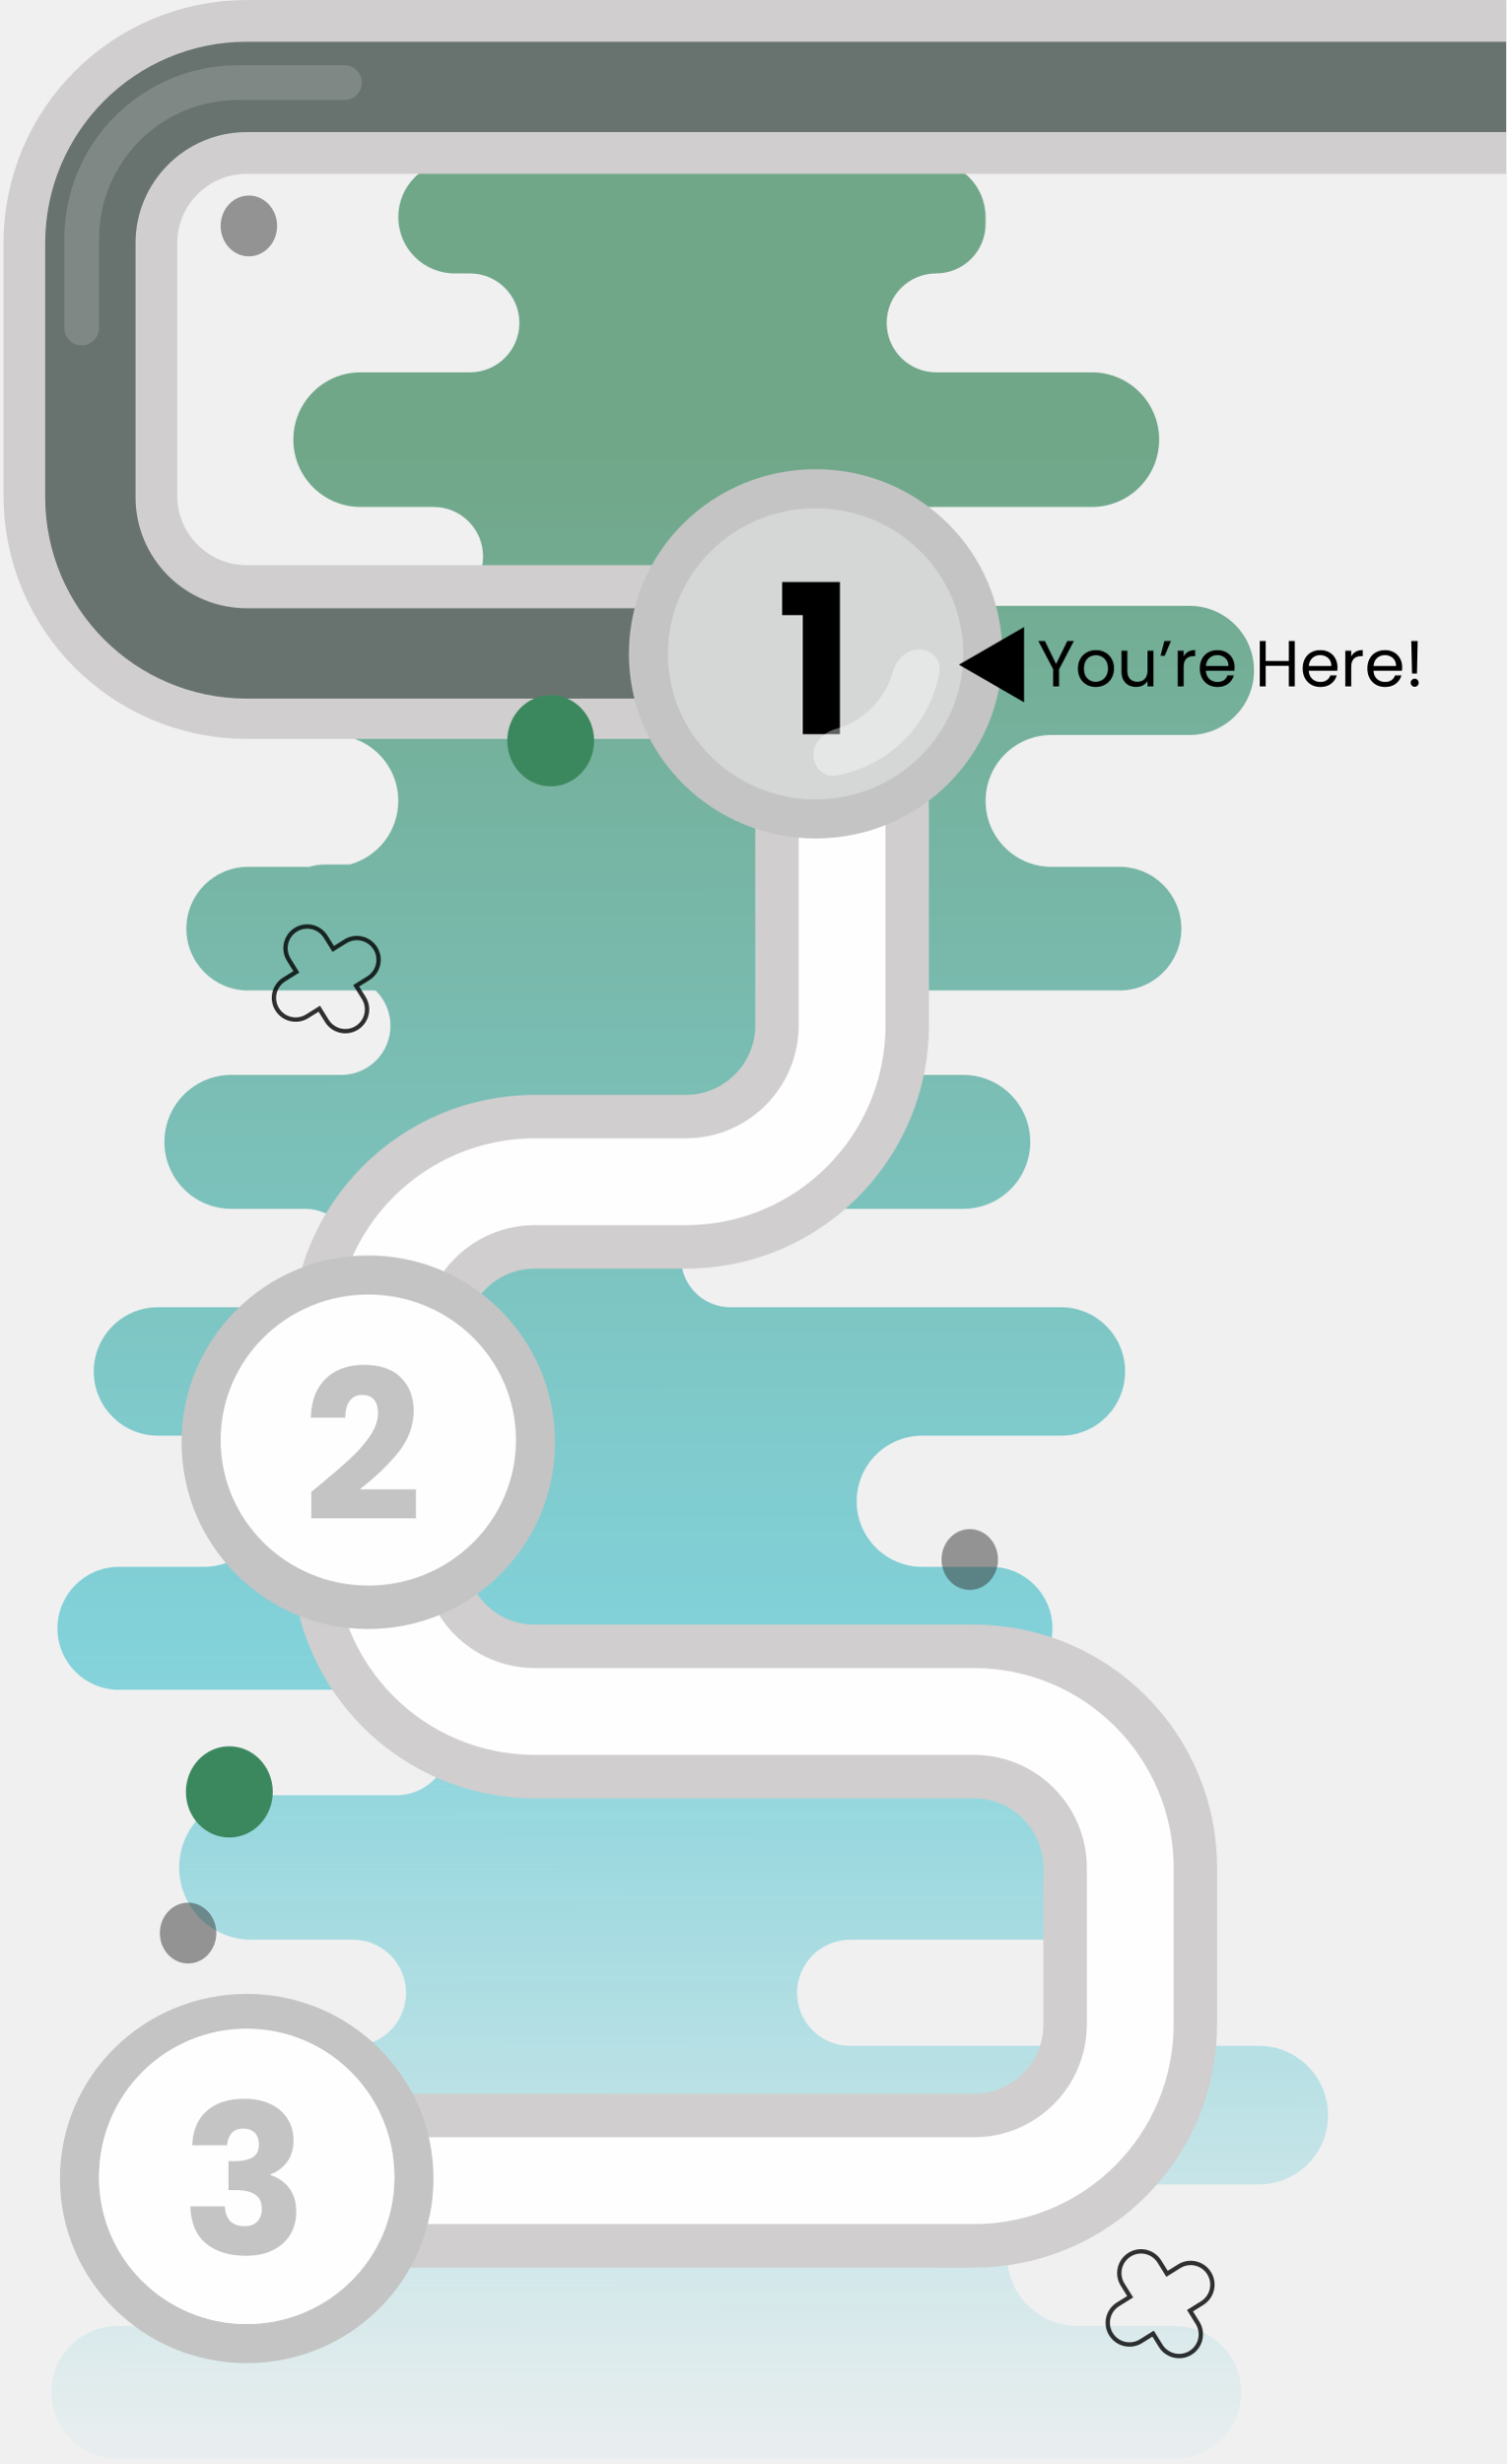
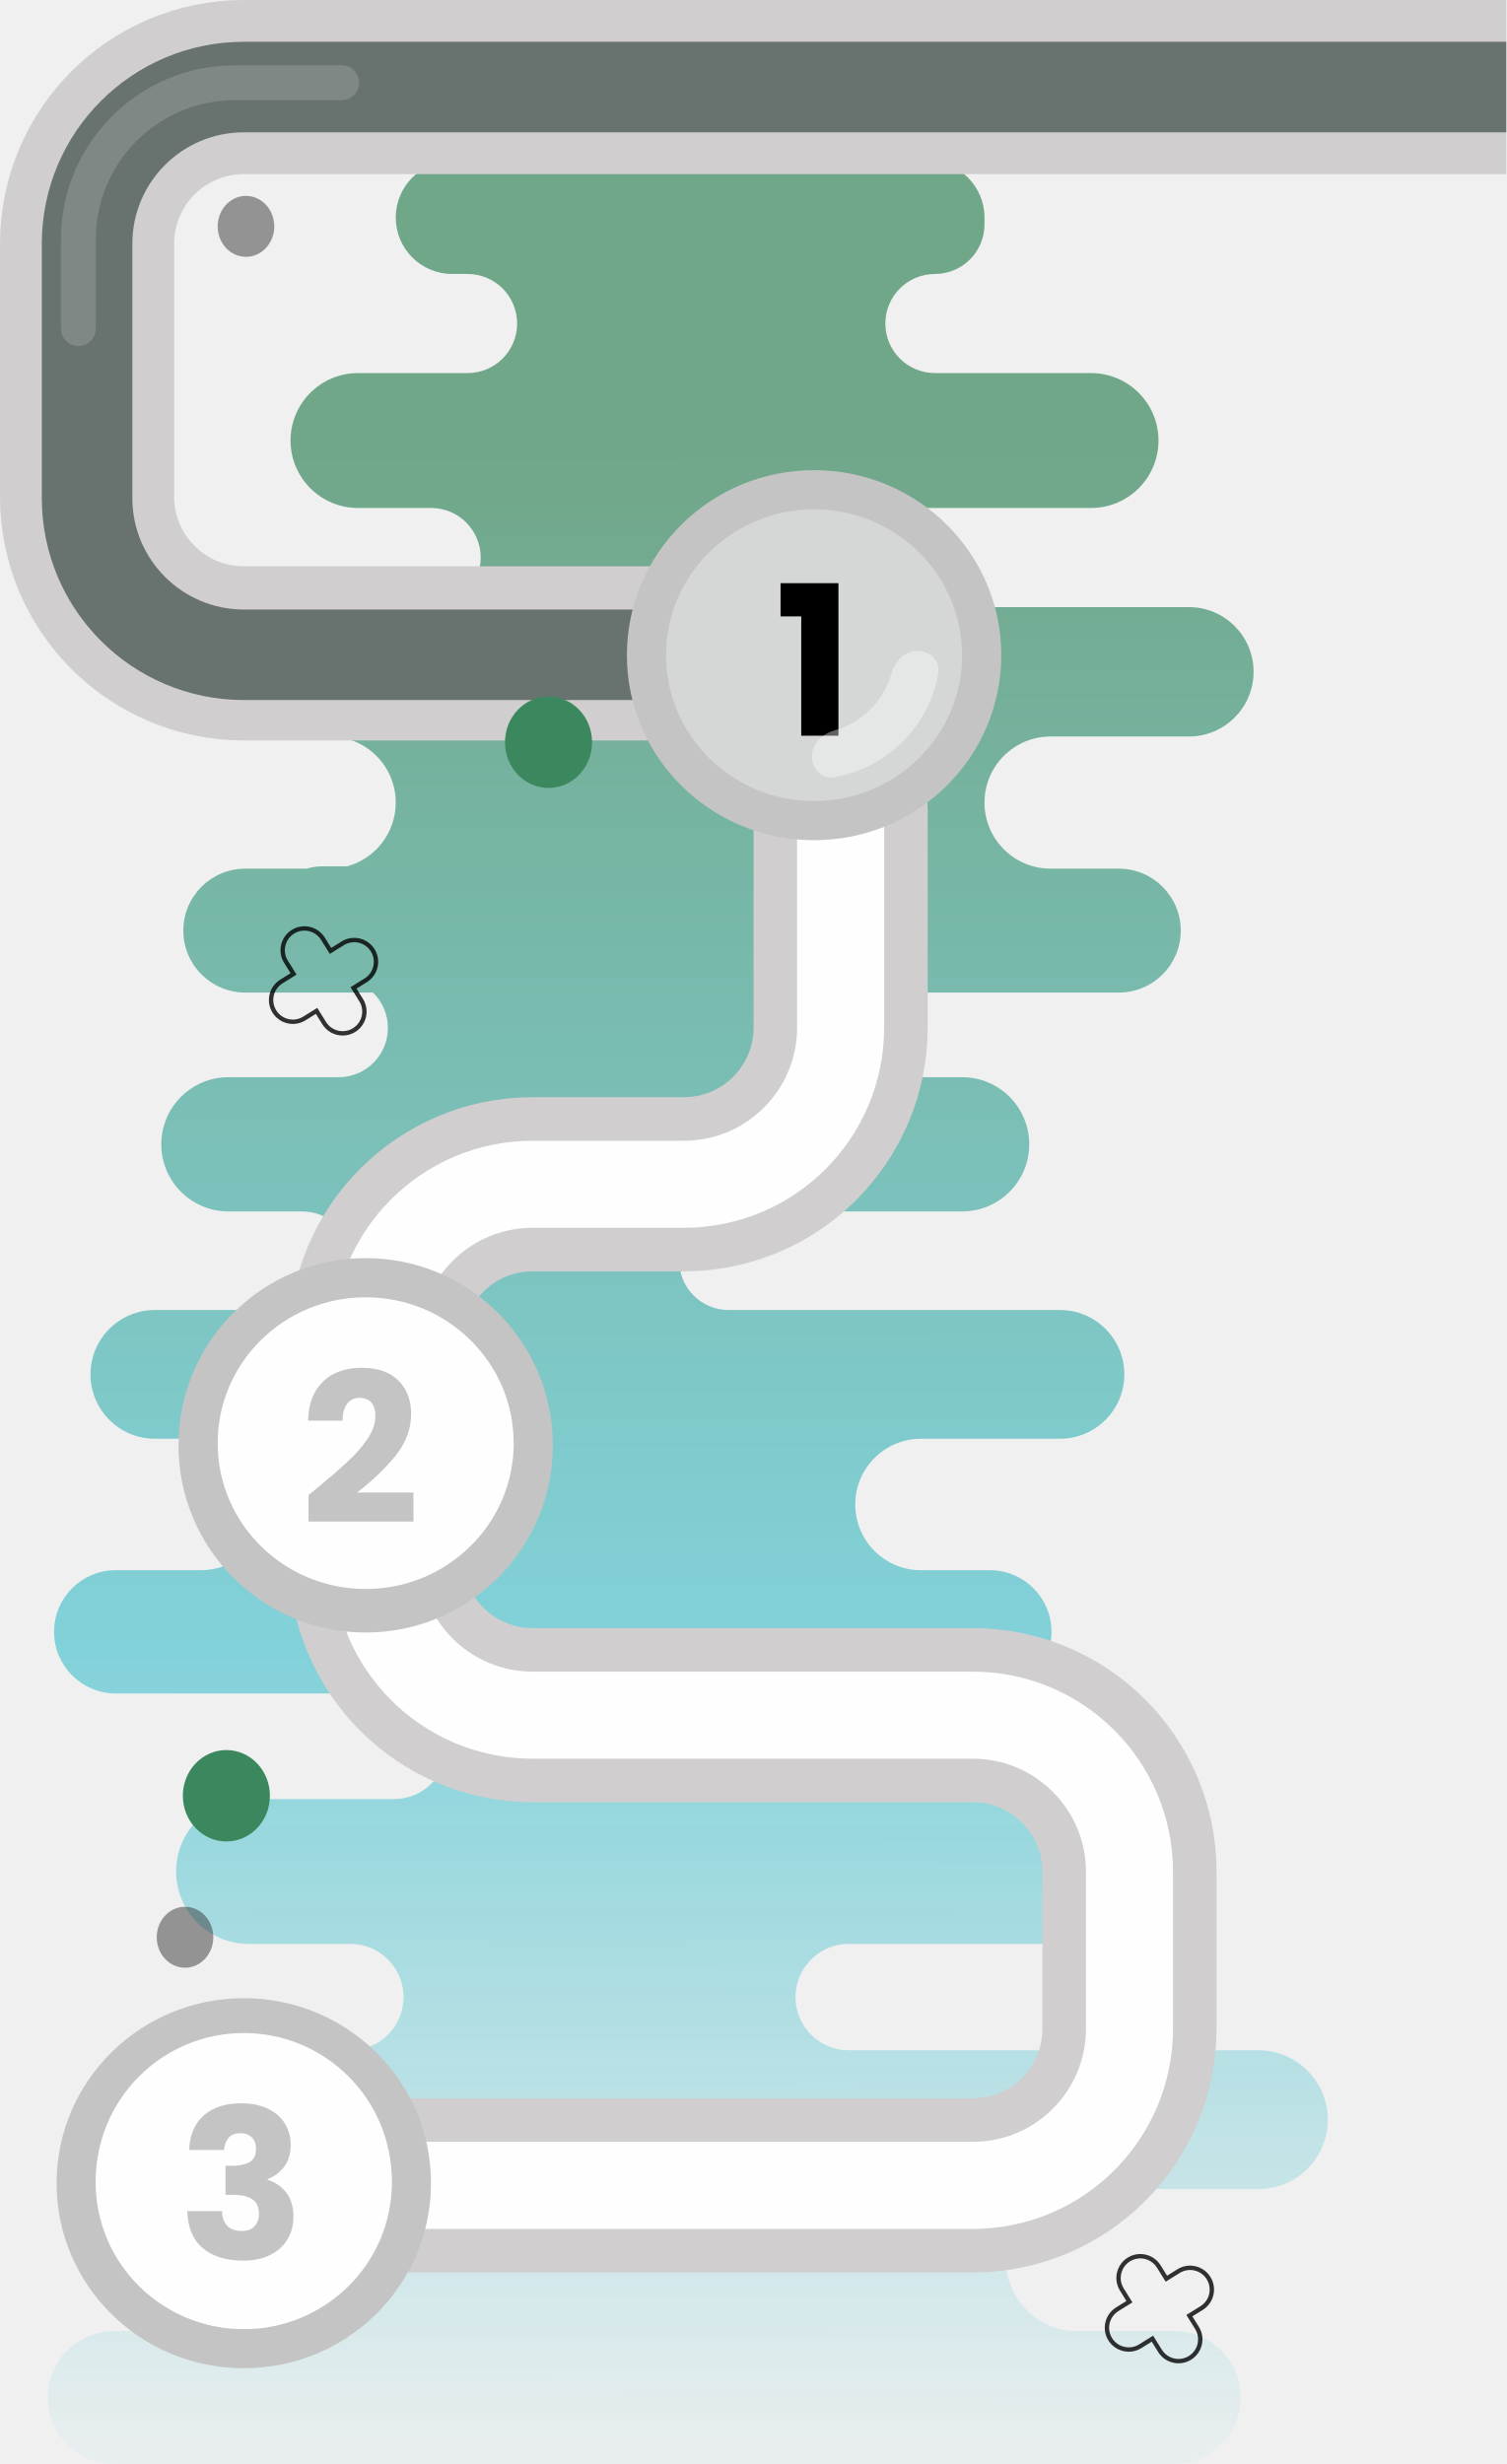
- <svg xmlns="http://www.w3.org/2000/svg" width="347" height="567" viewBox="0 0 347 567" fill="none">
-   <path fill-rule="evenodd" clip-rule="evenodd" d="M99.844 139.468H66.14C57.932 139.468 51.278 146.123 51.278 154.331C51.278 162.539 57.932 169.193 66.14 169.193H76.53C84.913 169.193 91.709 175.989 91.709 184.372C91.709 191.361 86.986 197.247 80.557 199.011H74.92C73.632 199.011 72.389 199.2 71.216 199.551H57.142C49.283 199.551 42.912 205.922 42.912 213.781C42.912 221.64 49.283 228.011 57.142 228.011H86.476C88.592 230.069 89.906 232.946 89.906 236.131C89.906 242.385 84.836 247.455 78.582 247.455H53.27C44.757 247.455 37.856 254.356 37.856 262.869C37.856 271.382 44.757 278.283 53.27 278.283H70.217C76.471 278.283 81.541 283.353 81.541 289.607C81.541 295.862 76.471 300.932 70.217 300.932H36.376C28.21 300.932 21.591 307.551 21.591 315.717C21.591 323.882 28.21 330.501 36.376 330.501H46.923C55.262 330.501 62.022 337.262 62.022 345.601C62.022 353.94 55.262 360.7 46.923 360.7H27.381C19.563 360.7 13.226 367.038 13.226 374.856C13.226 382.674 19.563 389.011 27.381 389.011H93.323C99.102 389.981 103.505 395.007 103.505 401.061C103.505 407.809 98.035 413.28 91.287 413.28H57.89C48.705 413.28 41.259 420.725 41.259 429.91C41.259 439.095 48.705 446.541 57.89 446.541H81.283C88.031 446.541 93.501 452.012 93.501 458.76C93.501 465.508 88.031 470.978 81.283 470.978H37.76C28.949 470.978 21.808 478.12 21.808 486.93C21.808 495.74 28.95 502.882 37.76 502.882H53.868C62.865 502.882 70.159 510.176 70.159 519.174C70.159 528.171 62.865 535.465 53.868 535.465H27.077C18.642 535.465 11.804 542.303 11.804 550.738C11.804 559.173 18.642 566.011 27.077 566.011H217.993H270.523C278.958 566.011 285.796 559.173 285.796 550.738C285.796 542.303 278.958 535.465 270.523 535.465H248.178C239.181 535.465 231.887 528.171 231.887 519.174C231.887 510.176 239.181 502.882 248.178 502.882H258.008H289.852C298.662 502.882 305.804 495.74 305.804 486.93C305.804 478.12 298.662 470.978 289.852 470.978H195.754C189.006 470.978 183.535 465.508 183.535 458.76C183.535 452.012 189.006 446.541 195.754 446.541H263.052C272.237 446.541 279.683 439.095 279.683 429.91C279.683 420.725 272.237 413.28 263.052 413.28H216.873C210.125 413.28 204.654 407.809 204.654 401.061C204.654 395.007 209.058 389.981 214.837 389.011H228.183C236.001 389.011 242.339 382.674 242.339 374.856C242.339 367.038 236.001 360.7 228.183 360.7H212.359C204.02 360.7 197.26 353.94 197.26 345.601C197.26 337.262 204.02 330.501 212.359 330.501H219.102H244.284C252.45 330.501 259.069 323.882 259.069 315.717C259.069 307.551 252.45 300.932 244.284 300.932H168.152C161.898 300.932 156.828 295.862 156.828 289.607C156.828 283.353 161.898 278.283 168.152 278.283H221.813C230.325 278.283 237.226 271.382 237.226 262.869C237.226 254.356 230.325 247.455 221.813 247.455H185.812C179.558 247.455 174.488 242.385 174.488 236.131C174.488 232.946 175.81 230.069 177.933 228.011H215.328H257.795C265.654 228.011 272.025 221.64 272.025 213.781C272.025 205.922 265.654 199.551 257.795 199.551H242.125C233.742 199.551 226.946 192.755 226.946 184.372C226.946 175.989 233.742 169.193 242.125 169.193H248.789H273.893C282.102 169.193 288.756 162.539 288.756 154.331C288.756 146.123 282.102 139.468 273.893 139.468H197.899C191.611 139.468 186.515 134.371 186.515 128.084C186.515 121.797 191.611 116.7 197.899 116.7H251.418C259.976 116.7 266.913 109.763 266.913 101.205C266.913 92.647 259.976 85.71 251.418 85.71H215.559C209.271 85.71 204.174 80.613 204.174 74.326C204.174 68.039 209.272 62.942 215.559 62.942C221.848 62.942 226.946 57.844 226.946 51.556V49.977C226.946 42.816 221.142 37.011 213.981 37.011H104.674C97.514 37.011 91.709 42.816 91.709 49.977C91.709 57.137 97.514 62.942 104.674 62.942H108.209C114.496 62.942 119.593 68.039 119.593 74.326C119.593 80.613 114.496 85.71 108.209 85.71H83.038C74.481 85.71 67.543 92.647 67.543 101.205C67.543 109.763 74.481 116.7 83.038 116.7H99.844C106.131 116.7 111.228 121.797 111.228 128.084C111.228 134.371 106.131 139.468 99.844 139.468Z" fill="url(#paint0_linear_175_178)" fill-opacity="0.71" />
-   <path d="M346.804 20.011H56.804C36.922 20.011 20.804 36.129 20.804 56.011V114.093C20.804 133.976 36.922 150.093 56.804 150.093H157.901C177.783 150.093 193.901 166.211 193.901 186.093V236.045C193.901 255.927 177.783 272.045 157.901 272.045H123.158C103.275 272.045 87.158 288.163 87.158 308.045V357.997C87.158 377.879 103.275 393.997 123.158 393.997H224.255C244.137 393.997 260.255 410.115 260.255 429.997V466.011C260.255 485.894 244.137 502.011 224.255 502.011H52.538" stroke="#D0CECE" stroke-width="40" />
-   <path d="M346.804 20.011H56.804C36.922 20.011 20.804 36.129 20.804 56.011V114.093C20.804 133.976 36.922 150.093 56.804 150.093H157.901C177.783 150.093 193.901 166.211 193.901 186.093V236.045C193.901 255.927 177.783 272.045 157.901 272.045H123.158C103.275 272.045 87.158 288.163 87.158 308.045V357.997C87.158 377.879 103.275 393.997 123.158 393.997H224.255C244.137 393.997 260.255 410.115 260.255 429.997V466.011C260.255 485.894 244.137 502.011 224.255 502.011H52.538" stroke="#FEFEFE" stroke-width="20" />
-   <path d="M346.804 20.011H56.804C36.922 20.011 20.804 36.129 20.804 56.011V114.415C20.804 134.297 36.922 150.415 56.804 150.415H193.901" stroke="#687370" stroke-width="20.8" />
-   <path d="M79.304 23.011C81.513 23.011 83.304 21.221 83.304 19.011C83.304 16.802 81.513 15.011 79.304 15.011V23.011ZM14.804 75.511C14.804 77.721 16.595 79.511 18.804 79.511C21.013 79.511 22.804 77.721 22.804 75.511H14.804ZM79.304 15.011H54.804V23.011H79.304V15.011ZM14.804 55.011V75.511H22.804V55.011H14.804ZM54.804 15.011C32.712 15.011 14.804 32.92 14.804 55.011H22.804C22.804 37.338 37.131 23.011 54.804 23.011V15.011Z" fill="#ACAFAE" fill-opacity="0.35" />
-   <ellipse cx="187.804" cy="150.511" rx="43" ry="42.5" fill="#C4C4C4" />
-   <ellipse cx="187.804" cy="150.511" rx="34" ry="33.5" fill="#D5D7D6" />
-   <path d="M180.1 141.603V133.971H193.396V169.011H184.852V141.603H180.1Z" fill="black" />
-   <path d="M76.728 218.445L76.303 218.709L76.567 219.134L76.992 218.87L76.728 218.445ZM74.984 215.642L74.559 215.906L74.984 215.642ZM66.493 220.925L66.918 220.661L66.493 220.925ZM68.237 223.728L68.501 224.153L68.926 223.889L68.662 223.464L68.237 223.728ZM73.52 232.219L73.945 231.955L73.68 231.53L73.256 231.794L73.52 232.219ZM82.011 226.936L81.747 226.511L81.322 226.775L81.586 227.2L82.011 226.936ZM85.993 218.569C87.306 220.679 86.66 223.454 84.55 224.767L85.078 225.616C87.657 224.011 88.447 220.62 86.842 218.041L85.993 218.569ZM79.795 217.126C81.905 215.813 84.68 216.459 85.993 218.569L86.842 218.041C85.237 215.462 81.846 214.672 79.267 216.276L79.795 217.126ZM76.992 218.87L79.795 217.126L79.267 216.276L76.464 218.021L76.992 218.87ZM74.559 215.906L76.303 218.709L77.152 218.181L75.408 215.378L74.559 215.906ZM68.361 214.463C70.471 213.15 73.246 213.796 74.559 215.906L75.408 215.378C73.803 212.799 70.412 212.009 67.833 213.614L68.361 214.463ZM66.918 220.661C65.605 218.551 66.251 215.776 68.361 214.463L67.833 213.614C65.254 215.219 64.464 218.61 66.069 221.189L66.918 220.661ZM68.662 223.464L66.918 220.661L66.069 221.189L67.813 223.992L68.662 223.464ZM65.699 225.897L68.501 224.153L67.973 223.304L65.17 225.047L65.699 225.897ZM64.255 232.095C62.942 229.985 63.589 227.21 65.699 225.897L65.17 225.047C62.591 226.652 61.801 230.044 63.406 232.623L64.255 232.095ZM70.453 233.538C68.343 234.851 65.568 234.205 64.255 232.095L63.406 232.623C65.011 235.202 68.403 235.992 70.982 234.387L70.453 233.538ZM73.256 231.794L70.453 233.538L70.982 234.387L73.784 232.643L73.256 231.794ZM75.689 234.757L73.945 231.955L73.096 232.483L74.84 235.286L75.689 234.757ZM81.887 236.201C79.777 237.514 77.002 236.868 75.689 234.757L74.84 235.286C76.444 237.865 79.836 238.655 82.415 237.05L81.887 236.201ZM83.33 230.003C84.643 232.113 83.997 234.888 81.887 236.201L82.415 237.05C84.994 235.445 85.784 232.054 84.179 229.474L83.33 230.003ZM81.586 227.2L83.33 230.003L84.179 229.474L82.435 226.672L81.586 227.2ZM84.55 224.767L81.747 226.511L82.275 227.36L85.078 225.616L84.55 224.767Z" fill="black" fill-opacity="0.8" />
-   <path d="M271.531 521.701L271.795 522.126L271.531 521.701ZM268.728 523.445L268.303 523.709L268.567 524.134L268.992 523.87L268.728 523.445ZM266.984 520.642L266.559 520.906L266.984 520.642ZM258.493 525.925L258.069 526.189L258.493 525.925ZM260.237 528.728L260.501 529.153L260.926 528.889L260.662 528.464L260.237 528.728ZM262.717 538.963L262.453 538.538L262.717 538.963ZM265.52 537.219L265.945 536.955L265.681 536.53L265.256 536.794L265.52 537.219ZM275.755 534.739L275.33 535.003L275.755 534.739ZM274.011 531.936L273.747 531.511L273.322 531.775L273.586 532.2L274.011 531.936ZM277.993 523.569C279.306 525.679 278.66 528.454 276.55 529.767L277.078 530.616C279.657 529.011 280.447 525.62 278.842 523.041L277.993 523.569ZM271.795 522.126C273.905 520.813 276.68 521.459 277.993 523.569L278.842 523.041C277.237 520.462 273.846 519.672 271.267 521.276L271.795 522.126ZM268.992 523.87L271.795 522.126L271.267 521.276L268.464 523.021L268.992 523.87ZM266.559 520.906L268.303 523.709L269.152 523.181L267.408 520.378L266.559 520.906ZM260.361 519.463C262.471 518.15 265.246 518.796 266.559 520.906L267.408 520.378C265.804 517.799 262.412 517.009 259.833 518.614L260.361 519.463ZM258.918 525.661C257.605 523.551 258.251 520.776 260.361 519.463L259.833 518.614C257.254 520.219 256.464 523.61 258.069 526.189L258.918 525.661ZM260.662 528.464L258.918 525.661L258.069 526.189L259.813 528.992L260.662 528.464ZM257.699 530.897L260.501 529.153L259.973 528.304L257.17 530.047L257.699 530.897ZM256.255 537.095C254.942 534.985 255.588 532.21 257.699 530.897L257.17 530.047C254.591 531.652 253.801 535.044 255.406 537.623L256.255 537.095ZM262.453 538.538C260.343 539.851 257.568 539.205 256.255 537.095L255.406 537.623C257.011 540.202 260.403 540.992 262.982 539.387L262.453 538.538ZM265.256 536.794L262.453 538.538L262.982 539.387L265.784 537.643L265.256 536.794ZM267.689 539.757L265.945 536.955L265.096 537.483L266.84 540.286L267.689 539.757ZM273.887 541.201C271.777 542.514 269.002 541.868 267.689 539.757L266.84 540.286C268.444 542.865 271.836 543.655 274.415 542.05L273.887 541.201ZM275.33 535.003C276.643 537.113 275.997 539.888 273.887 541.201L274.415 542.05C276.994 540.445 277.784 537.054 276.179 534.474L275.33 535.003ZM273.586 532.2L275.33 535.003L276.179 534.474L274.435 531.672L273.586 532.2ZM276.55 529.767L273.747 531.511L274.275 532.36L277.078 530.616L276.55 529.767Z" fill="black" fill-opacity="0.8" />
-   <ellipse cx="126.804" cy="170.511" rx="10" ry="10.5" fill="#3C885E" />
-   <ellipse cx="57.304" cy="52.011" rx="6.5" ry="7" fill="#343434" fill-opacity="0.49" />
-   <ellipse cx="43.304" cy="445.011" rx="6.5" ry="7" fill="#343434" fill-opacity="0.49" />
-   <ellipse cx="223.304" cy="359.011" rx="6.5" ry="7" fill="#343434" fill-opacity="0.49" />
-   <circle cx="84.804" cy="332.011" r="43" fill="#C4C4C4" />
-   <ellipse cx="84.804" cy="331.511" rx="34" ry="33.5" fill="#FEFEFE" />
-   <path d="M71.676 343.435C72.764 342.571 73.26 342.171 73.164 342.235C76.3 339.643 78.764 337.515 80.556 335.851C82.38 334.187 83.916 332.443 85.164 330.619C86.412 328.795 87.036 327.019 87.036 325.291C87.036 323.979 86.732 322.955 86.124 322.219C85.516 321.483 84.604 321.115 83.388 321.115C82.172 321.115 81.212 321.579 80.508 322.507C79.836 323.403 79.5 324.683 79.5 326.347H71.58C71.644 323.627 72.22 321.355 73.308 319.531C74.428 317.707 75.884 316.363 77.676 315.499C79.5 314.635 81.516 314.203 83.724 314.203C87.532 314.203 90.396 315.179 92.316 317.131C94.268 319.083 95.244 321.627 95.244 324.763C95.244 328.187 94.076 331.371 91.74 334.315C89.404 337.227 86.428 340.075 82.812 342.859H95.772V349.531H71.676V343.435Z" fill="#C4C4C4" />
-   <ellipse cx="56.804" cy="501.511" rx="43" ry="42.5" fill="#C4C4C4" />
-   <ellipse cx="56.804" cy="501.511" rx="34" ry="33.5" fill="#EDF0EF" />
-   <ellipse cx="52.804" cy="412.511" rx="10" ry="10.5" fill="#3C885E" />
-   <circle cx="56.804" cy="501.011" r="34" fill="#FEFEFE" />
-   <path d="M44.252 493.859C44.38 490.435 45.5 487.795 47.612 485.939C49.724 484.083 52.588 483.155 56.204 483.155C58.604 483.155 60.652 483.571 62.348 484.403C64.076 485.235 65.372 486.371 66.236 487.811C67.132 489.251 67.58 490.867 67.58 492.659C67.58 494.771 67.052 496.499 65.996 497.843C64.94 499.155 63.708 500.051 62.3 500.531V500.723C64.124 501.331 65.564 502.339 66.62 503.747C67.676 505.155 68.204 506.963 68.204 509.171C68.204 511.155 67.74 512.915 66.812 514.451C65.916 515.955 64.588 517.139 62.828 518.003C61.1 518.867 59.036 519.299 56.636 519.299C52.796 519.299 49.724 518.355 47.42 516.467C45.148 514.579 43.948 511.731 43.82 507.923H51.788C51.82 509.331 52.22 510.451 52.988 511.283C53.756 512.083 54.876 512.483 56.348 512.483C57.596 512.483 58.556 512.131 59.228 511.427C59.932 510.691 60.284 509.731 60.284 508.547C60.284 507.011 59.788 505.907 58.796 505.235C57.836 504.531 56.284 504.179 54.14 504.179H52.604V497.507H54.14C55.772 497.507 57.084 497.235 58.076 496.691C59.1 496.115 59.612 495.107 59.612 493.667C59.612 492.515 59.292 491.619 58.652 490.979C58.012 490.339 57.132 490.019 56.012 490.019C54.796 490.019 53.884 490.387 53.276 491.123C52.7 491.859 52.364 492.771 52.268 493.859H44.252Z" fill="#C4C4C4" />
-   <path d="M211.555 149.511C214.454 149.511 216.851 151.879 216.338 154.732C215.965 156.808 215.369 158.843 214.558 160.801C213.076 164.38 210.903 167.632 208.163 170.371C205.424 173.11 202.172 175.283 198.593 176.766C196.635 177.577 194.6 178.172 192.525 178.546C189.672 179.059 187.304 176.661 187.304 173.763C187.304 170.864 189.697 168.584 192.486 167.794C193.195 167.593 193.892 167.351 194.576 167.068C196.881 166.113 198.976 164.713 200.741 162.948C202.505 161.184 203.905 159.089 204.86 156.783C205.143 156.1 205.385 155.402 205.586 154.693C206.377 151.905 208.656 149.511 211.555 149.511Z" fill="white" fill-opacity="0.38" />
-   <path d="M233.804 154.511C234.632 154.511 235.304 153.84 235.304 153.011C235.304 152.183 234.632 151.511 233.804 151.511V154.511ZM220.804 153.011L235.804 161.672V144.351L220.804 153.011Z" fill="black" />
-   <path d="M247.279 147.556L243.874 154.066V158.011H242.509V154.066L239.089 147.556H240.604L243.184 152.851L245.764 147.556H247.279ZM252.303 158.146C251.533 158.146 250.833 157.971 250.203 157.621C249.583 157.271 249.093 156.776 248.733 156.136C248.383 155.486 248.208 154.736 248.208 153.886C248.208 153.046 248.388 152.306 248.748 151.666C249.118 151.016 249.618 150.521 250.248 150.181C250.878 149.831 251.583 149.656 252.363 149.656C253.143 149.656 253.848 149.831 254.478 150.181C255.108 150.521 255.603 151.011 255.963 151.651C256.333 152.291 256.518 153.036 256.518 153.886C256.518 154.736 256.328 155.486 255.948 156.136C255.578 156.776 255.073 157.271 254.433 157.621C253.793 157.971 253.083 158.146 252.303 158.146ZM252.303 156.946C252.793 156.946 253.253 156.831 253.683 156.601C254.113 156.371 254.458 156.026 254.718 155.566C254.988 155.106 255.123 154.546 255.123 153.886C255.123 153.226 254.993 152.666 254.733 152.206C254.473 151.746 254.133 151.406 253.713 151.186C253.293 150.956 252.838 150.841 252.348 150.841C251.848 150.841 251.388 150.956 250.968 151.186C250.558 151.406 250.228 151.746 249.978 152.206C249.728 152.666 249.603 153.226 249.603 153.886C249.603 154.556 249.723 155.121 249.963 155.581C250.213 156.041 250.543 156.386 250.953 156.616C251.363 156.836 251.813 156.946 252.303 156.946ZM265.603 149.791V158.011H264.238V156.796C263.978 157.216 263.613 157.546 263.143 157.786C262.683 158.016 262.173 158.131 261.613 158.131C260.973 158.131 260.398 158.001 259.888 157.741C259.378 157.471 258.973 157.071 258.673 156.541C258.383 156.011 258.238 155.366 258.238 154.606V149.791H259.588V154.426C259.588 155.236 259.793 155.861 260.203 156.301C260.613 156.731 261.173 156.946 261.883 156.946C262.613 156.946 263.188 156.721 263.608 156.271C264.028 155.821 264.238 155.166 264.238 154.306V149.791H265.603ZM268.118 147.556H269.633L268.193 150.961H267.233L268.118 147.556ZM272.554 151.126C272.794 150.656 273.134 150.291 273.574 150.031C274.024 149.771 274.569 149.641 275.209 149.641V151.051H274.849C273.319 151.051 272.554 151.881 272.554 153.541V158.011H271.189V149.791H272.554V151.126ZM284.285 153.586C284.285 153.846 284.27 154.121 284.24 154.411H277.67C277.72 155.221 277.995 155.856 278.495 156.316C279.005 156.766 279.62 156.991 280.34 156.991C280.93 156.991 281.42 156.856 281.81 156.586C282.21 156.306 282.49 155.936 282.65 155.476H284.12C283.9 156.266 283.46 156.911 282.8 157.411C282.14 157.901 281.32 158.146 280.34 158.146C279.56 158.146 278.86 157.971 278.24 157.621C277.63 157.271 277.15 156.776 276.8 156.136C276.45 155.486 276.275 154.736 276.275 153.886C276.275 153.036 276.445 152.291 276.785 151.651C277.125 151.011 277.6 150.521 278.21 150.181C278.83 149.831 279.54 149.656 280.34 149.656C281.12 149.656 281.81 149.826 282.41 150.166C283.01 150.506 283.47 150.976 283.79 151.576C284.12 152.166 284.285 152.836 284.285 153.586ZM282.875 153.301C282.875 152.781 282.76 152.336 282.53 151.966C282.3 151.586 281.985 151.301 281.585 151.111C281.195 150.911 280.76 150.811 280.28 150.811C279.59 150.811 279 151.031 278.51 151.471C278.03 151.911 277.755 152.521 277.685 153.301H282.875ZM298.141 147.556V158.011H296.776V153.271H291.451V158.011H290.086V147.556H291.451V152.146H296.776V147.556H298.141ZM307.971 153.586C307.971 153.846 307.956 154.121 307.926 154.411H301.356C301.406 155.221 301.681 155.856 302.181 156.316C302.691 156.766 303.306 156.991 304.026 156.991C304.616 156.991 305.106 156.856 305.496 156.586C305.896 156.306 306.176 155.936 306.336 155.476H307.806C307.586 156.266 307.146 156.911 306.486 157.411C305.826 157.901 305.006 158.146 304.026 158.146C303.246 158.146 302.546 157.971 301.926 157.621C301.316 157.271 300.836 156.776 300.486 156.136C300.136 155.486 299.961 154.736 299.961 153.886C299.961 153.036 300.131 152.291 300.471 151.651C300.811 151.011 301.286 150.521 301.896 150.181C302.516 149.831 303.226 149.656 304.026 149.656C304.806 149.656 305.496 149.826 306.096 150.166C306.696 150.506 307.156 150.976 307.476 151.576C307.806 152.166 307.971 152.836 307.971 153.586ZM306.561 153.301C306.561 152.781 306.446 152.336 306.216 151.966C305.986 151.586 305.671 151.301 305.271 151.111C304.881 150.911 304.446 150.811 303.966 150.811C303.276 150.811 302.686 151.031 302.196 151.471C301.716 151.911 301.441 152.521 301.371 153.301H306.561ZM311.138 151.126C311.378 150.656 311.718 150.291 312.158 150.031C312.608 149.771 313.153 149.641 313.793 149.641V151.051H313.433C311.903 151.051 311.138 151.881 311.138 153.541V158.011H309.773V149.791H311.138V151.126ZM322.869 153.586C322.869 153.846 322.854 154.121 322.824 154.411H316.254C316.304 155.221 316.579 155.856 317.079 156.316C317.589 156.766 318.204 156.991 318.924 156.991C319.514 156.991 320.004 156.856 320.394 156.586C320.794 156.306 321.074 155.936 321.234 155.476H322.704C322.484 156.266 322.044 156.911 321.384 157.411C320.724 157.901 319.904 158.146 318.924 158.146C318.144 158.146 317.444 157.971 316.824 157.621C316.214 157.271 315.734 156.776 315.384 156.136C315.034 155.486 314.859 154.736 314.859 153.886C314.859 153.036 315.029 152.291 315.369 151.651C315.709 151.011 316.184 150.521 316.794 150.181C317.414 149.831 318.124 149.656 318.924 149.656C319.704 149.656 320.394 149.826 320.994 150.166C321.594 150.506 322.054 150.976 322.374 151.576C322.704 152.166 322.869 152.836 322.869 153.586ZM321.459 153.301C321.459 152.781 321.344 152.336 321.114 151.966C320.884 151.586 320.569 151.301 320.169 151.111C319.779 150.911 319.344 150.811 318.864 150.811C318.174 150.811 317.584 151.031 317.094 151.471C316.614 151.911 316.339 152.521 316.269 153.301H321.459ZM326.441 147.556L326.276 155.056H325.136L324.971 147.556H326.441ZM325.766 158.101C325.506 158.101 325.286 158.011 325.106 157.831C324.926 157.651 324.836 157.431 324.836 157.171C324.836 156.911 324.926 156.691 325.106 156.511C325.286 156.331 325.506 156.241 325.766 156.241C326.016 156.241 326.226 156.331 326.396 156.511C326.576 156.691 326.666 156.911 326.666 157.171C326.666 157.431 326.576 157.651 326.396 157.831C326.226 158.011 326.016 158.101 325.766 158.101Z" fill="black" />
+ <svg xmlns="http://www.w3.org/2000/svg" width="346" height="566" viewBox="0 0 346 566" fill="none">
+   <path fill-rule="evenodd" clip-rule="evenodd" d="M99.04 139.457H65.336C57.128 139.457 50.474 146.111 50.474 154.32C50.474 162.528 57.128 169.182 65.336 169.182H75.727C84.11 169.182 90.906 175.978 90.906 184.361C90.906 191.35 86.182 197.236 79.753 199H74.116C72.829 199 71.585 199.189 70.412 199.54H56.339C48.48 199.54 42.109 205.911 42.109 213.77C42.109 221.629 48.48 228 56.339 228H85.673C87.788 230.058 89.103 232.935 89.103 236.119C89.103 242.374 84.032 247.444 77.778 247.444H52.467C43.954 247.444 37.053 254.345 37.053 262.858C37.053 271.37 43.954 278.272 52.467 278.272H69.413C75.667 278.272 80.737 283.342 80.737 289.596C80.737 295.85 75.667 300.921 69.413 300.921H35.572C27.406 300.921 20.787 307.54 20.787 315.705C20.787 323.871 27.406 330.49 35.572 330.49H46.119C54.459 330.49 61.219 337.25 61.219 345.589C61.219 353.929 54.459 360.689 46.119 360.689H26.578C18.759 360.689 12.422 367.026 12.422 374.844C12.422 382.662 18.759 389 26.578 389H92.519C98.298 389.969 102.701 394.995 102.701 401.05C102.701 407.798 97.231 413.268 90.483 413.268H57.086C47.901 413.268 40.456 420.714 40.456 429.899C40.456 439.084 47.901 446.53 57.086 446.53H80.479C87.227 446.53 92.698 452 92.698 458.748C92.698 465.496 87.227 470.967 80.479 470.967H36.956C28.146 470.967 21.004 478.109 21.004 486.919C21.004 495.729 28.146 502.871 36.956 502.871H53.064C62.062 502.871 69.355 510.165 69.355 519.162C69.355 528.16 62.062 535.454 53.064 535.454H26.273C17.838 535.454 11 542.292 11 550.727C11 559.162 17.838 566 26.273 566H217.189H269.719C278.154 566 284.992 559.162 284.992 550.727C284.992 542.292 278.154 535.454 269.719 535.454H247.375C238.377 535.454 231.083 528.16 231.083 519.162C231.083 510.165 238.377 502.871 247.375 502.871H257.204H289.048C297.858 502.871 305 495.729 305 486.919C305 478.109 297.858 470.967 289.048 470.967H194.95C188.202 470.967 182.732 465.496 182.732 458.748C182.732 452 188.202 446.53 194.95 446.53H262.248C271.433 446.53 278.879 439.084 278.879 429.899C278.879 420.714 271.433 413.268 262.248 413.268H216.069C209.321 413.268 203.851 407.798 203.851 401.05C203.851 394.995 208.254 389.969 214.033 389H227.379C235.197 389 241.535 382.662 241.535 374.844C241.535 367.026 235.197 360.689 227.379 360.689H211.555C203.216 360.689 196.456 353.929 196.456 345.589C196.456 337.25 203.216 330.49 211.555 330.49H218.298H243.48C251.646 330.49 258.265 323.871 258.265 315.705C258.265 307.54 251.646 300.921 243.48 300.921H167.349C161.094 300.921 156.024 295.85 156.024 289.596C156.024 283.342 161.094 278.272 167.349 278.272H221.009C229.522 278.272 236.423 271.37 236.423 262.858C236.423 254.345 229.522 247.444 221.009 247.444H185.008C178.754 247.444 173.684 242.374 173.684 236.119C173.684 232.935 175.006 230.058 177.13 228H214.524H256.992C264.851 228 271.222 221.629 271.222 213.77C271.222 205.911 264.851 199.54 256.992 199.54H241.321C232.938 199.54 226.143 192.744 226.143 184.361C226.143 175.978 232.938 169.182 241.321 169.182H247.985H273.089C281.298 169.182 287.952 162.528 287.952 154.32C287.952 146.111 281.298 139.457 273.089 139.457H197.095C190.808 139.457 185.711 134.36 185.711 128.073C185.711 121.786 190.808 116.689 197.095 116.689H250.615C259.172 116.689 266.11 109.751 266.11 101.194C266.11 92.636 259.172 85.699 250.615 85.699H214.755C208.468 85.699 203.371 80.602 203.371 74.315C203.371 68.027 208.468 62.931 214.756 62.931C221.044 62.931 226.143 57.833 226.143 51.544V49.965C226.143 42.805 220.338 37 213.177 37H103.871C96.71 37 90.906 42.805 90.906 49.965C90.906 57.126 96.71 62.931 103.871 62.931H107.405C113.693 62.931 118.789 68.027 118.789 74.315C118.789 80.602 113.693 85.699 107.405 85.699H82.234C73.677 85.699 66.74 92.636 66.74 101.194C66.74 109.751 73.677 116.689 82.234 116.689H99.04C105.327 116.689 110.424 121.786 110.424 128.073C110.424 134.36 105.327 139.457 99.04 139.457Z" fill="url(#paint0_linear_505_255)" fill-opacity="0.71" />
+   <path d="M346 20H56C36.118 20 20 36.118 20 56V114.082C20 133.964 36.118 150.082 56 150.082H157.097C176.98 150.082 193.097 166.2 193.097 186.082V236.034C193.097 255.916 176.98 272.034 157.097 272.034H122.354C102.472 272.034 86.354 288.151 86.354 308.034V357.986C86.354 377.868 102.472 393.986 122.354 393.986H223.451C243.334 393.986 259.451 410.103 259.451 429.986V466C259.451 485.882 243.334 502 223.451 502H51.734" stroke="#D0CECE" stroke-width="40" />
+   <path d="M346 20H56C36.118 20 20 36.118 20 56V114.082C20 133.964 36.118 150.082 56 150.082H157.097C176.98 150.082 193.097 166.2 193.097 186.082V236.034C193.097 255.916 176.98 272.034 157.097 272.034H122.354C102.472 272.034 86.354 288.151 86.354 308.034V357.986C86.354 377.868 102.472 393.986 122.354 393.986H223.451C243.334 393.986 259.451 410.103 259.451 429.986V466C259.451 485.882 243.334 502 223.451 502H51.734" stroke="#FEFEFE" stroke-width="20" />
+   <path d="M346 20H56C36.118 20 20 36.118 20 56V114.404C20 134.286 36.118 150.404 56 150.404H193.097" stroke="#687370" stroke-width="20.8" />
+   <path d="M78.5 23C80.709 23 82.5 21.209 82.5 19C82.5 16.791 80.709 15 78.5 15V23ZM14 75.5C14 77.709 15.791 79.5 18 79.5C20.209 79.5 22 77.709 22 75.5H14ZM78.5 15H54V23H78.5V15ZM14 55V75.5H22V55H14ZM54 15C31.909 15 14 32.909 14 55H22C22 37.327 36.327 23 54 23V15Z" fill="#ACAFAE" fill-opacity="0.35" />
+   <path d="M84.01 225.18L84.274 225.605L84.01 225.18ZM78.727 216.69L78.991 217.114L78.727 216.69ZM75.924 218.434L75.499 218.698L75.764 219.122L76.188 218.858L75.924 218.434ZM74.18 215.631L73.755 215.895L74.18 215.631ZM65.689 220.914L65.265 221.178L65.689 220.914ZM67.433 223.717L67.698 224.141L68.122 223.877L67.858 223.453L67.433 223.717ZM72.716 232.207L73.141 231.943L72.877 231.519L72.452 231.783L72.716 232.207ZM81.207 226.924L80.943 226.5L80.518 226.764L80.782 227.189L81.207 226.924ZM85.189 218.558C86.502 220.668 85.856 223.443 83.746 224.756L84.274 225.605C86.853 224 87.643 220.608 86.038 218.029L85.189 218.558ZM78.991 217.114C81.101 215.801 83.876 216.447 85.189 218.558L86.038 218.029C84.434 215.45 81.042 214.66 78.463 216.265L78.991 217.114ZM76.188 218.858L78.991 217.114L78.463 216.265L75.66 218.009L76.188 218.858ZM73.755 215.895L75.499 218.698L76.349 218.17L74.605 215.367L73.755 215.895ZM67.557 214.452C69.668 213.139 72.442 213.785 73.755 215.895L74.605 215.367C73 212.788 69.608 211.998 67.029 213.603L67.557 214.452ZM66.114 220.65C64.801 218.54 65.447 215.765 67.557 214.452L67.029 213.603C64.45 215.207 63.66 218.599 65.265 221.178L66.114 220.65ZM67.858 223.453L66.114 220.65L65.265 221.178L67.009 223.981L67.858 223.453ZM64.895 225.885L67.698 224.141L67.169 223.292L64.367 225.036L64.895 225.885ZM63.452 232.083C62.139 229.973 62.785 227.198 64.895 225.885L64.367 225.036C61.788 226.641 60.998 230.033 62.602 232.612L63.452 232.083ZM69.65 233.527C67.539 234.84 64.764 234.193 63.452 232.083L62.602 232.612C64.207 235.191 67.599 235.981 70.178 234.376L69.65 233.527ZM72.452 231.783L69.65 233.527L70.178 234.376L72.981 232.632L72.452 231.783ZM74.885 234.746L73.141 231.943L72.292 232.472L74.036 235.274L74.885 234.746ZM81.083 236.19C78.973 237.503 76.198 236.856 74.885 234.746L74.036 235.274C75.641 237.853 79.032 238.643 81.611 237.039L81.083 236.19ZM82.526 229.991C83.84 232.102 83.193 234.877 81.083 236.19L81.611 237.039C84.191 235.434 84.98 232.042 83.376 229.463L82.526 229.991ZM80.782 227.189L82.526 229.991L83.376 229.463L81.632 226.66L80.782 227.189ZM83.746 224.756L80.943 226.5L81.471 227.349L84.274 225.605L83.746 224.756Z" fill="black" fill-opacity="0.8" />
+   <path d="M276.01 530.18L276.274 530.605L276.01 530.18ZM270.727 521.69L270.991 522.114L270.727 521.69ZM267.924 523.434L267.5 523.698L267.764 524.122L268.188 523.858L267.924 523.434ZM266.18 520.631L265.756 520.895L266.18 520.631ZM257.689 525.914L257.265 526.178L257.689 525.914ZM259.433 528.717L259.698 529.141L260.122 528.877L259.858 528.453L259.433 528.717ZM264.716 537.207L265.141 536.943L264.877 536.519L264.452 536.783L264.716 537.207ZM266.46 540.01L266.036 540.274L266.46 540.01ZM274.951 534.727L274.527 534.991L274.951 534.727ZM273.207 531.924L272.943 531.5L272.518 531.764L272.782 532.189L273.207 531.924ZM277.189 523.558C278.502 525.668 277.856 528.443 275.746 529.756L276.274 530.605C278.853 529 279.643 525.608 278.038 523.029L277.189 523.558ZM270.991 522.114C273.101 520.801 275.876 521.447 277.189 523.558L278.038 523.029C276.434 520.45 273.042 519.66 270.463 521.265L270.991 522.114ZM268.188 523.858L270.991 522.114L270.463 521.265L267.66 523.009L268.188 523.858ZM265.756 520.895L267.5 523.698L268.349 523.17L266.605 520.367L265.756 520.895ZM259.557 519.452C261.668 518.139 264.443 518.785 265.756 520.895L266.605 520.367C265 517.788 261.608 516.998 259.029 518.603L259.557 519.452ZM258.114 525.65C256.801 523.54 257.447 520.765 259.557 519.452L259.029 518.603C256.45 520.207 255.66 523.599 257.265 526.178L258.114 525.65ZM259.858 528.453L258.114 525.65L257.265 526.178L259.009 528.981L259.858 528.453ZM256.895 530.885L259.698 529.141L259.169 528.292L256.367 530.036L256.895 530.885ZM255.451 537.083C254.139 534.973 254.785 532.198 256.895 530.885L256.367 530.036C253.788 531.641 252.998 535.033 254.602 537.612L255.451 537.083ZM261.65 538.527C259.539 539.84 256.764 539.193 255.451 537.083L254.602 537.612C256.207 540.191 259.599 540.981 262.178 539.376L261.65 538.527ZM264.452 536.783L261.65 538.527L262.178 539.376L264.981 537.632L264.452 536.783ZM266.885 539.746L265.141 536.943L264.292 537.472L266.036 540.274L266.885 539.746ZM273.083 541.19C270.973 542.503 268.198 541.856 266.885 539.746L266.036 540.274C267.641 542.853 271.032 543.643 273.611 542.039L273.083 541.19ZM274.527 534.991C275.839 537.102 275.193 539.877 273.083 541.19L273.611 542.039C276.19 540.434 276.98 537.042 275.376 534.463L274.527 534.991ZM272.782 532.189L274.527 534.991L275.376 534.463L273.632 531.66L272.782 532.189ZM275.746 529.756L272.943 531.5L273.471 532.349L276.274 530.605L275.746 529.756Z" fill="black" fill-opacity="0.8" />
+   <ellipse cx="126" cy="170.5" rx="10" ry="10.5" fill="#3C885E" />
+   <ellipse cx="56.5" cy="52" rx="6.5" ry="7" fill="#343434" fill-opacity="0.49" />
+   <ellipse cx="42.5" cy="445" rx="6.5" ry="7" fill="#343434" fill-opacity="0.49" />
+   <circle cx="84" cy="332" r="43" fill="#C4C4C4" />
+   <ellipse cx="84" cy="331.5" rx="34" ry="33.5" fill="#FEFEFE" />
+   <path d="M70.872 343.424C71.96 342.56 72.456 342.16 72.36 342.224C75.496 339.632 77.96 337.504 79.752 335.84C81.576 334.176 83.112 332.432 84.36 330.608C85.608 328.784 86.232 327.008 86.232 325.28C86.232 323.968 85.928 322.944 85.32 322.208C84.712 321.472 83.8 321.104 82.584 321.104C81.368 321.104 80.408 321.568 79.704 322.496C79.032 323.392 78.696 324.672 78.696 326.336H70.776C70.84 323.616 71.416 321.344 72.504 319.52C73.624 317.696 75.08 316.352 76.872 315.488C78.696 314.624 80.712 314.192 82.92 314.192C86.728 314.192 89.592 315.168 91.512 317.12C93.464 319.072 94.44 321.616 94.44 324.752C94.44 328.176 93.272 331.36 90.936 334.304C88.6 337.216 85.624 340.064 82.008 342.848H94.968V349.52H70.872V343.424Z" fill="#C4C4C4" />
+   <ellipse cx="52" cy="412.5" rx="10" ry="10.5" fill="#3C885E" />
+   <ellipse cx="56" cy="501.5" rx="43" ry="42.5" fill="#C4C4C4" />
+   <ellipse cx="56" cy="501.5" rx="34" ry="33.5" fill="#EDF0EF" />
+   <circle cx="56" cy="501" r="34" fill="#FEFEFE" />
+   <path d="M43.448 493.848C43.576 490.424 44.696 487.784 46.808 485.928C48.92 484.072 51.784 483.144 55.4 483.144C57.8 483.144 59.848 483.56 61.544 484.392C63.272 485.224 64.568 486.36 65.432 487.8C66.328 489.24 66.776 490.856 66.776 492.648C66.776 494.76 66.248 496.488 65.192 497.832C64.136 499.144 62.904 500.04 61.496 500.52V500.712C63.32 501.32 64.76 502.328 65.816 503.736C66.872 505.144 67.4 506.952 67.4 509.16C67.4 511.144 66.936 512.904 66.008 514.44C65.112 515.944 63.784 517.128 62.024 517.992C60.296 518.856 58.232 519.288 55.832 519.288C51.992 519.288 48.92 518.344 46.616 516.456C44.344 514.568 43.144 511.72 43.016 507.912H50.984C51.016 509.32 51.416 510.44 52.184 511.272C52.952 512.072 54.072 512.472 55.544 512.472C56.792 512.472 57.752 512.12 58.424 511.416C59.128 510.68 59.48 509.72 59.48 508.536C59.48 507 58.984 505.896 57.992 505.224C57.032 504.52 55.48 504.168 53.336 504.168H51.8V497.496H53.336C54.968 497.496 56.28 497.224 57.272 496.68C58.296 496.104 58.808 495.096 58.808 493.656C58.808 492.504 58.488 491.608 57.848 490.968C57.208 490.328 56.328 490.008 55.208 490.008C53.992 490.008 53.08 490.376 52.472 491.112C51.896 491.848 51.56 492.76 51.464 493.848H43.448Z" fill="#C4C4C4" />
+   <ellipse cx="187" cy="150.5" rx="43" ry="42.5" fill="#C4C4C4" />
+   <ellipse cx="187" cy="150.5" rx="34" ry="33.5" fill="#D5D7D6" />
+   <path d="M179.296 141.592V133.96H192.592V169H184.048V141.592H179.296Z" fill="black" />
+   <path d="M210.751 149.5C213.65 149.5 216.047 151.868 215.534 154.721C215.161 156.797 214.565 158.831 213.754 160.789C212.272 164.368 210.099 167.62 207.36 170.36C204.62 173.099 201.368 175.272 197.789 176.754C195.831 177.565 193.797 178.161 191.721 178.534C188.868 179.047 186.5 176.65 186.5 173.751C186.5 170.853 188.893 168.573 191.682 167.783C192.391 167.582 193.089 167.339 193.772 167.056C196.078 166.101 198.172 164.702 199.937 162.937C201.702 161.172 203.101 159.078 204.056 156.772C204.339 156.089 204.582 155.391 204.783 154.682C205.573 151.893 207.853 149.5 210.751 149.5Z" fill="white" fill-opacity="0.38" />
  <defs>
-     <linearGradient id="paint0_linear_175_178" x1="161.427" y1="37.011" x2="161.748" y2="589.266" gradientUnits="userSpaceOnUse">
+     <linearGradient id="paint0_linear_505_255" x1="160.624" y1="37" x2="160.944" y2="589.255" gradientUnits="userSpaceOnUse">
      <stop offset="0.12" stop-color="#3C885E" />
      <stop offset="0.62" stop-color="#55C5D1" />
      <stop offset="0.948" stop-color="#55C5D1" stop-opacity="0.08" />
    </linearGradient>
  </defs>
</svg>
